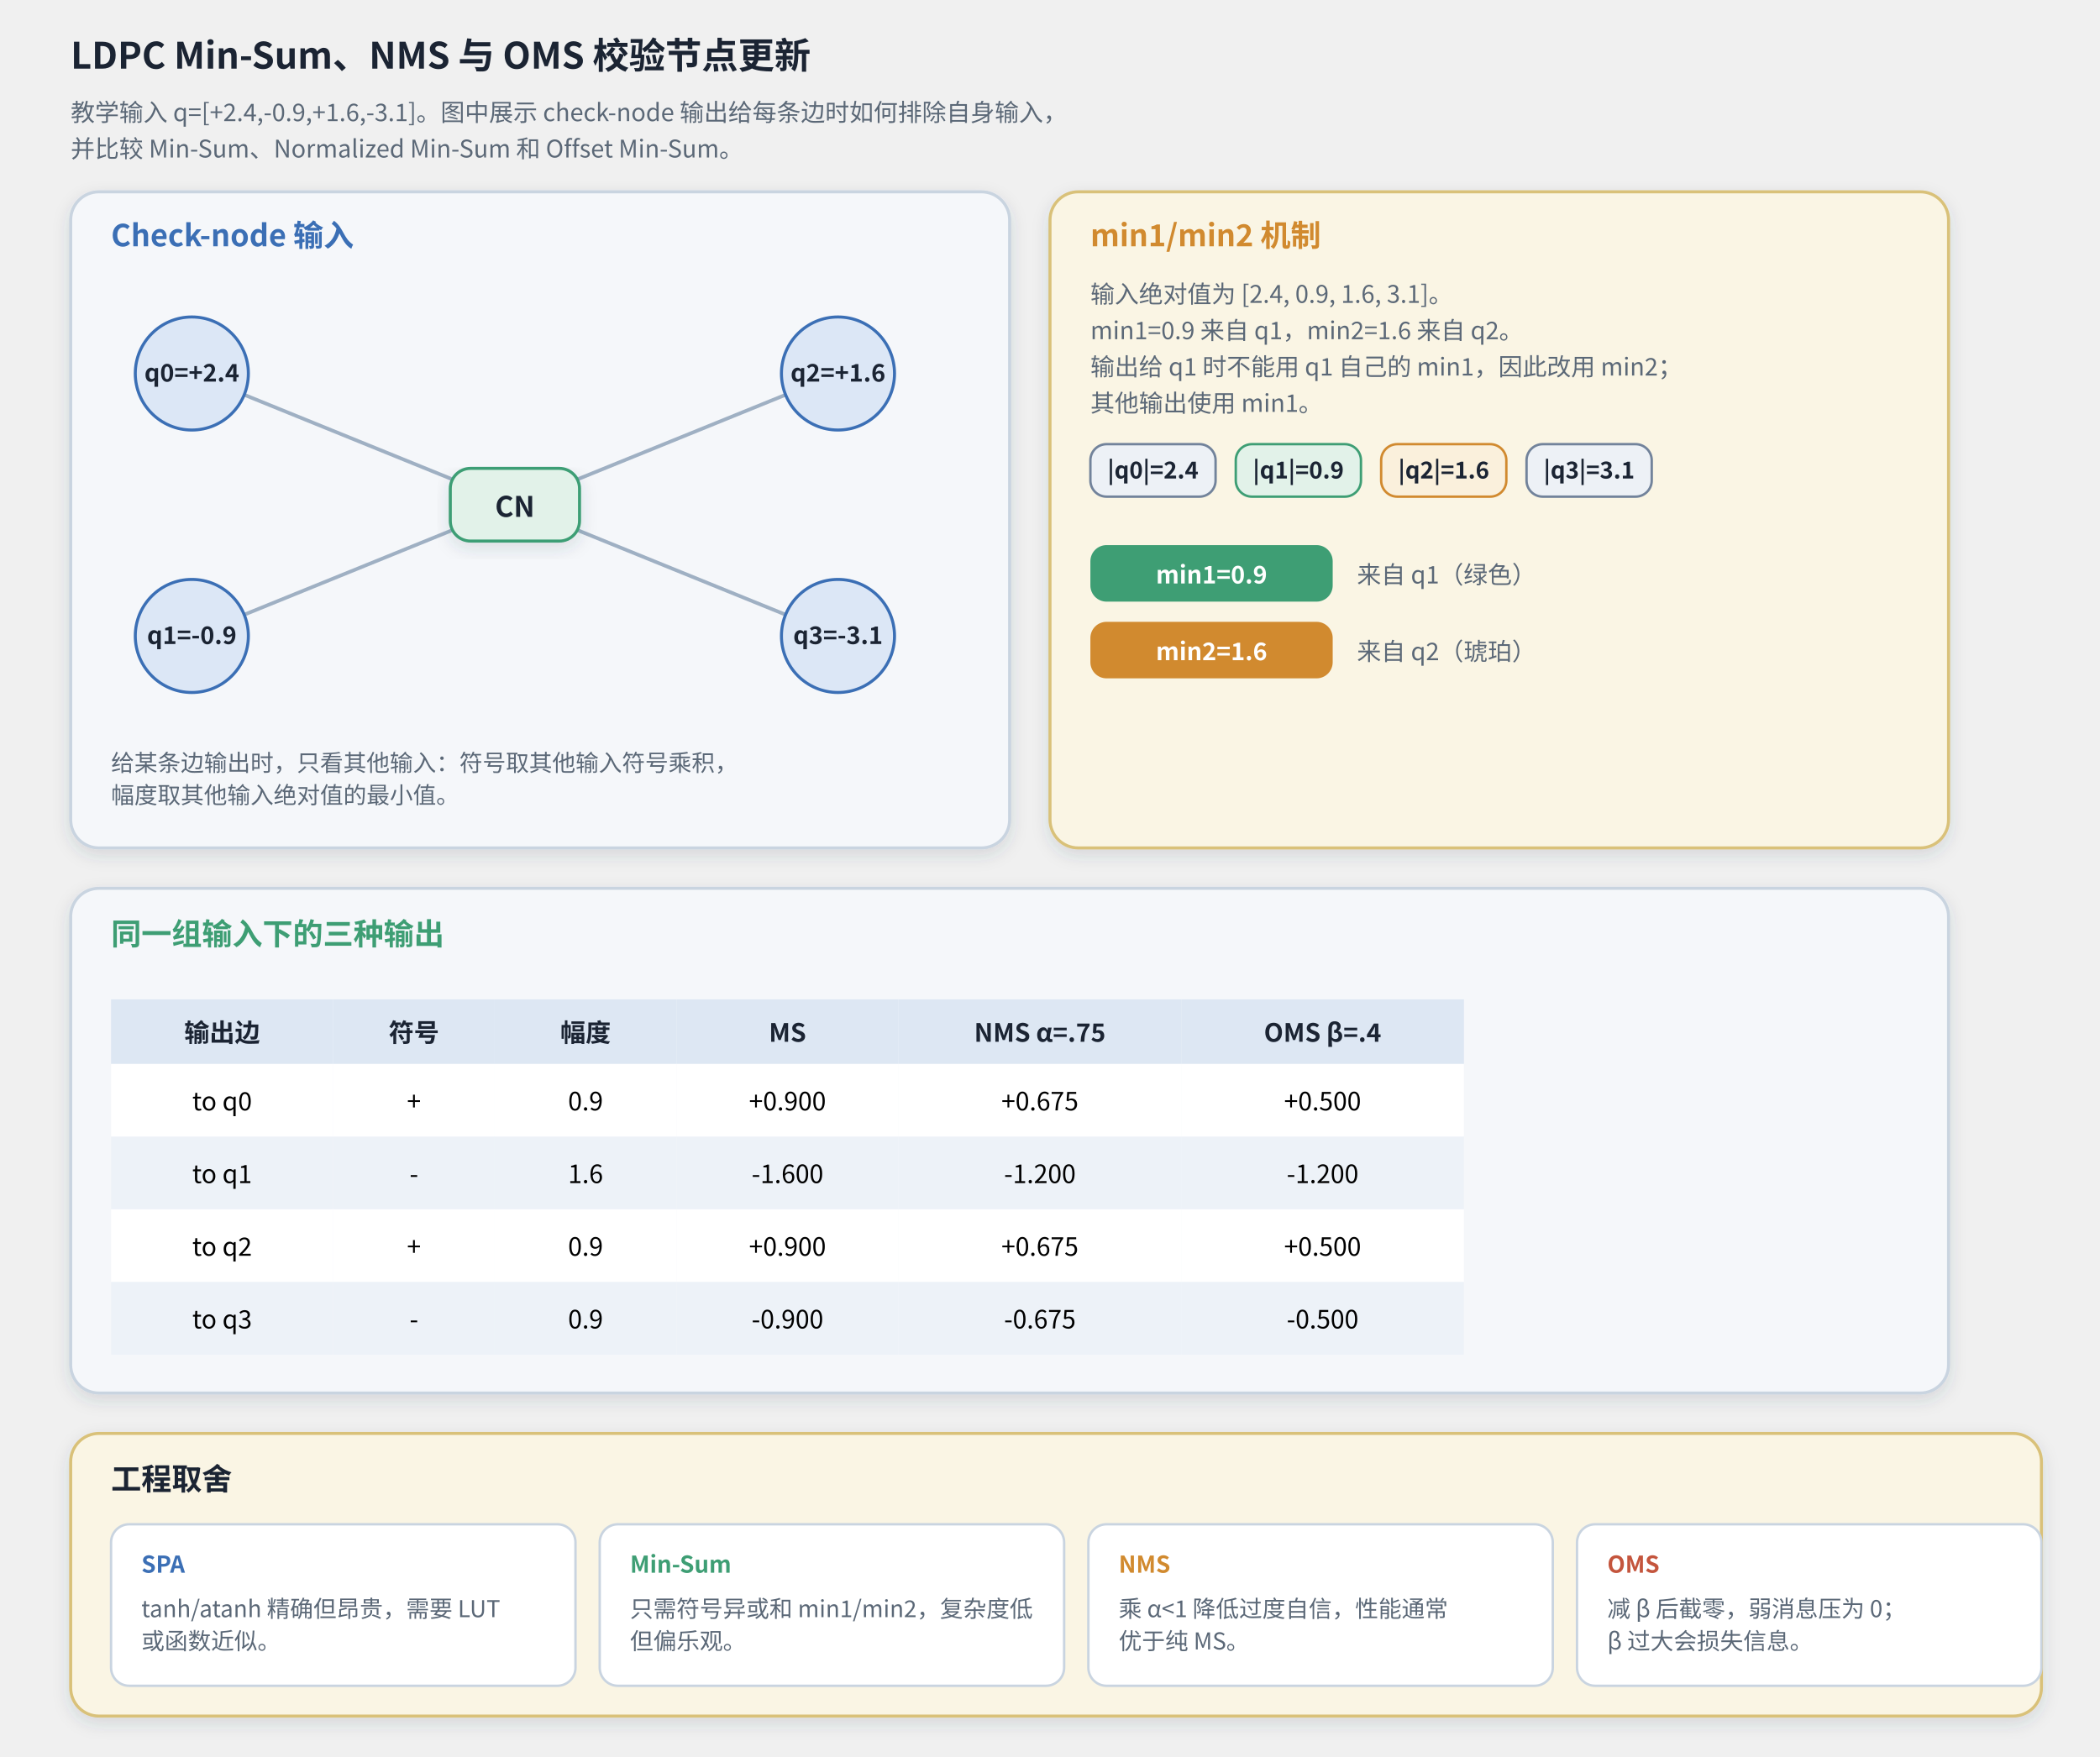
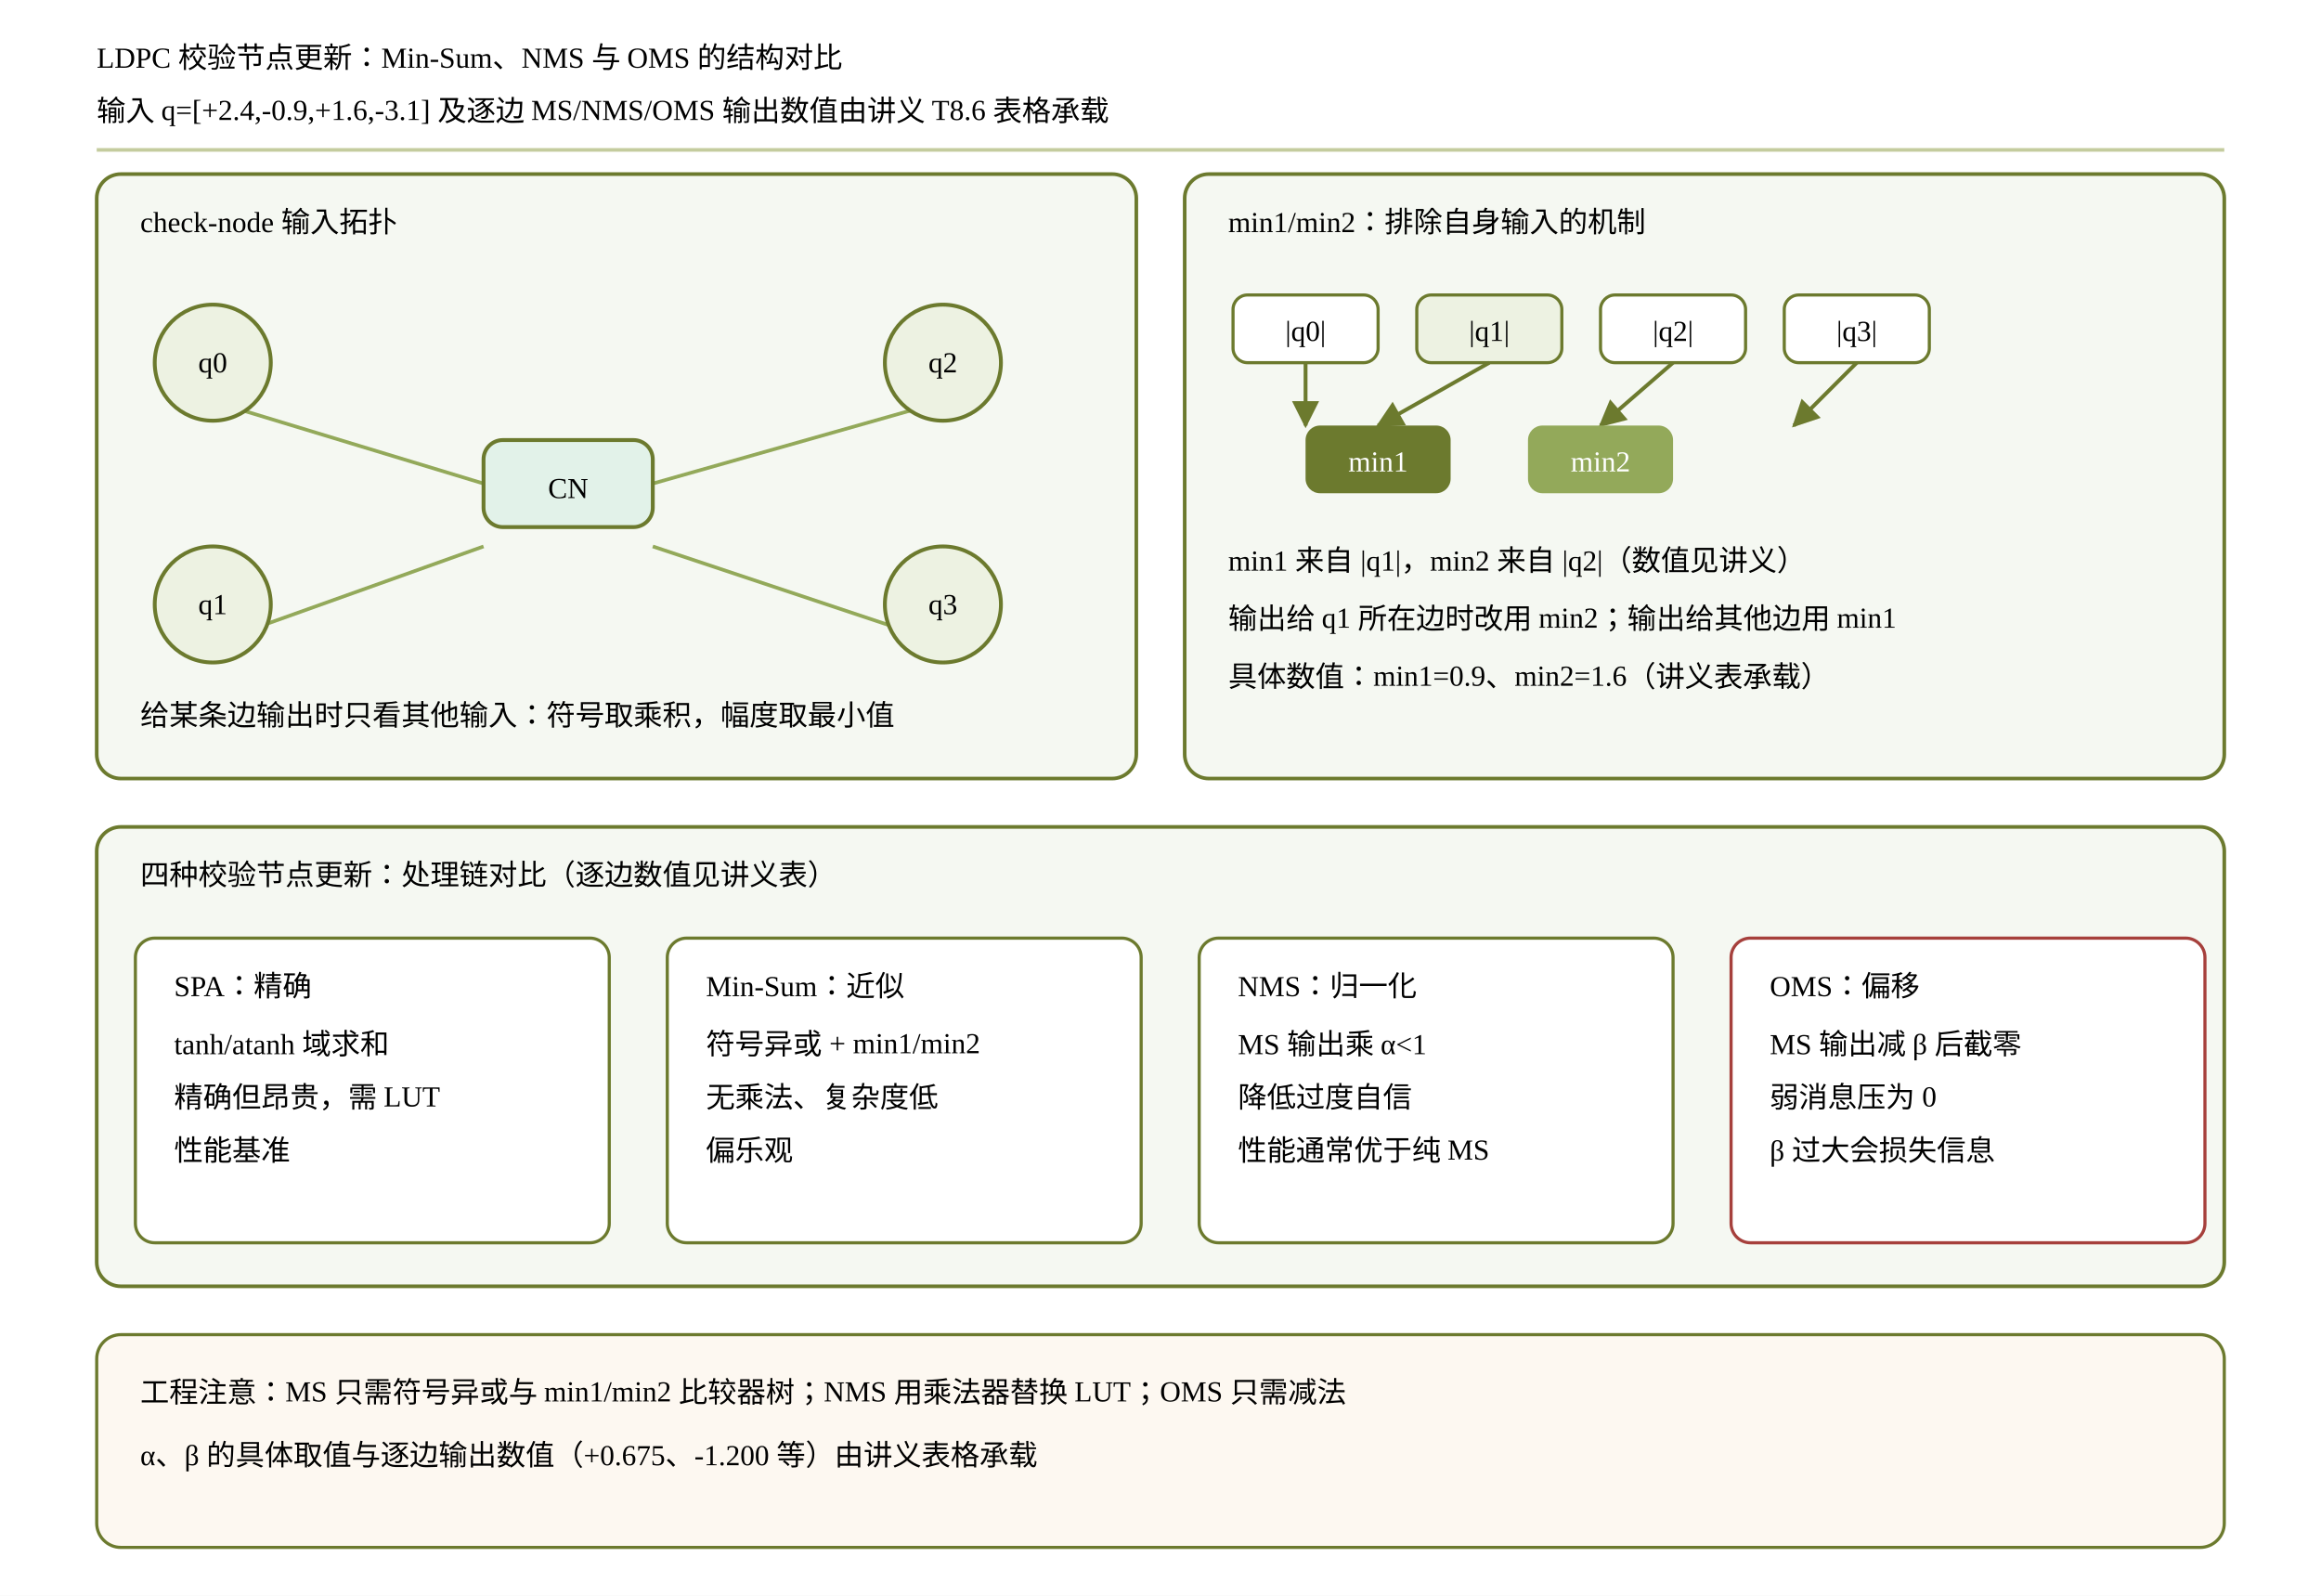
- <svg xmlns="http://www.w3.org/2000/svg" width="1040" height="870" viewBox="0 0 1040 870" role="img" font-family="'Noto Sans CJK SC','Source Han Sans SC','PingFang SC','Microsoft YaHei',system-ui,sans-serif">
+ <svg xmlns="http://www.w3.org/2000/svg" viewBox="0 0 960 660" width="960" height="660" role="img">
+   <rect width="960" height="660" fill="#ffffff" />
  <defs>
-     <filter id="soft" x="-10%" y="-10%" width="125%" height="135%">
-       <feDropShadow dx="0" dy="3" stdDeviation="4" flood-color="#334155" flood-opacity="0.14" />
-     </filter>
+     <marker id="arrow" viewBox="0 0 10 10" refX="9" refY="5" markerWidth="7" markerHeight="7" orient="auto-start-reverse">
+       <path d="M 0 0 L 10 5 L 0 10 z" fill="#6C7A2E" />
+     </marker>
  </defs>
-   <text x="35" y="34" font-size="18" font-weight="700" class="free" fill="#1B2433">LDPC Min-Sum、NMS 与 OMS 校验节点更新</text>
-   <text x="35" y="60" font-size="12" class="free" fill="#5B6877">教学输入 q=[+2.4,-0.9,+1.6,-3.1]。图中展示 check-node 输出给每条边时如何排除自身输入，</text>
-   <text x="35" y="78" font-size="12" class="free" fill="#5B6877">并比较 Min-Sum、Normalized Min-Sum 和 Offset Min-Sum。</text>
-   <g filter="url(#soft)">
-     <rect x="35" y="95" width="465" height="325" rx="14" fill="#F5F7FA" stroke="#C9D4E0" stroke-width="1.5" />
-   </g>
-   <text x="55" y="122" font-size="15" font-weight="700" fill="#3B6FB5">Check-node 输入</text>
-   <g stroke="#9FB0C3" stroke-width="1.8">
-     <line x1="95" y1="185" x2="255" y2="250" />
-     <line x1="95" y1="315" x2="255" y2="250" />
-     <line x1="415" y1="185" x2="255" y2="250" />
-     <line x1="415" y1="315" x2="255" y2="250" />
-   </g>
-   <g filter="url(#soft)">
-     <rect x="223" y="232" width="64" height="36" rx="10" fill="#E2F2E9" stroke="#3E9E74" stroke-width="1.5" />
-   </g>
-   <text x="255" y="256" font-size="14" font-weight="700" fill="#1B2433" text-anchor="middle">CN</text>
-   <g font-size="12" font-weight="700" fill="#1B2433" text-anchor="middle">
-     <circle cx="95" cy="185" r="28" fill="#DCE7F6" stroke="#3B6FB5" stroke-width="1.5" />
-     <text x="95" y="189">q0=+2.4</text>
-     <circle cx="95" cy="315" r="28" fill="#DCE7F6" stroke="#3B6FB5" stroke-width="1.5" />
-     <text x="95" y="319">q1=-0.9</text>
-     <circle cx="415" cy="185" r="28" fill="#DCE7F6" stroke="#3B6FB5" stroke-width="1.5" />
-     <text x="415" y="189">q2=+1.6</text>
-     <circle cx="415" cy="315" r="28" fill="#DCE7F6" stroke="#3B6FB5" stroke-width="1.5" />
-     <text x="415" y="319">q3=-3.1</text>
-   </g>
-   <text x="55" y="382" font-size="11.5" fill="#5B6877">给某条边输出时，只看其他输入：符号取其他输入符号乘积，</text>
-   <text x="55" y="398" font-size="11.5" fill="#5B6877">幅度取其他输入绝对值的最小值。</text>
-   <g filter="url(#soft)">
-     <rect x="520" y="95" width="445" height="325" rx="14" fill="#FAF5E4" stroke="#D9C179" stroke-width="1.5" />
-   </g>
-   <text x="540" y="122" font-size="15" font-weight="700" fill="#D18A2F">min1/min2 机制</text>
-   <text x="540" y="150" font-size="12" fill="#5B6877">输入绝对值为 [2.4, 0.9, 1.6, 3.1]。</text>
-   <text x="540" y="168" font-size="12" fill="#5B6877">min1=0.9 来自 q1，min2=1.6 来自 q2。</text>
-   <text x="540" y="186" font-size="12" fill="#5B6877">输出给 q1 时不能用 q1 自己的 min1，因此改用 min2；</text>
-   <text x="540" y="204" font-size="12" fill="#5B6877">其他输出使用 min1。</text>
-   <g font-size="11.5" font-weight="700" fill="#1B2433" text-anchor="middle">
-     <rect x="540" y="220" width="62" height="26" rx="8" fill="#EDF1F6" stroke="#72839B" stroke-width="1.2" />
-     <text x="571" y="237" text-anchor="middle">|q0|=2.4</text>
-     <rect x="612" y="220" width="62" height="26" rx="8" fill="#E2F2E9" stroke="#3E9E74" stroke-width="1.2" />
-     <text x="643" y="237" text-anchor="middle">|q1|=0.9</text>
-     <rect x="684" y="220" width="62" height="26" rx="8" fill="#FAF0DC" stroke="#D18A2F" stroke-width="1.2" />
-     <text x="715" y="237" text-anchor="middle">|q2|=1.6</text>
-     <rect x="756" y="220" width="62" height="26" rx="8" fill="#EDF1F6" stroke="#72839B" stroke-width="1.2" />
-     <text x="787" y="237" text-anchor="middle">|q3|=3.1</text>
-   </g>
-   <g font-size="12" font-weight="700" fill="#1B2433">
-     <rect x="540" y="270" width="120" height="28" rx="8" fill="#3E9E74" />
-     <text x="600" y="289" fill="#FFFFFF" text-anchor="middle">min1=0.9</text>
-     <text x="672" y="289" fill="#5B6877" font-weight="400">来自 q1（绿色）</text>
-     <rect x="540" y="308" width="120" height="28" rx="8" fill="#D18A2F" />
-     <text x="600" y="327" fill="#FFFFFF" text-anchor="middle">min2=1.6</text>
-     <text x="672" y="327" fill="#5B6877" font-weight="400">来自 q2（琥珀）</text>
-   </g>
-   <g filter="url(#soft)">
-     <rect x="35" y="440" width="930" height="250" rx="14" fill="#F5F7FA" stroke="#C9D4E0" stroke-width="1.5" />
-   </g>
-   <text x="55" y="468" font-size="15" font-weight="700" fill="#3E9E74">同一组输入下的三种输出</text>
-   <g font-size="12.5" text-anchor="middle">
-     <rect x="55" y="495" width="110" height="32" fill="#DDE7F3" />
-     <text x="110" y="516" font-weight="700" fill="#1B2433">输出边</text>
-     <rect x="165" y="495" width="80" height="32" fill="#DDE7F3" />
-     <text x="205" y="516" font-weight="700" fill="#1B2433">符号</text>
-     <rect x="245" y="495" width="90" height="32" fill="#DDE7F3" />
-     <text x="290" y="516" font-weight="700" fill="#1B2433">幅度</text>
-     <rect x="335" y="495" width="110" height="32" fill="#DDE7F3" />
-     <text x="390" y="516" font-weight="700" fill="#1B2433">MS</text>
-     <rect x="445" y="495" width="140" height="32" fill="#DDE7F3" />
-     <text x="515" y="516" text-anchor="middle" font-weight="700" fill="#1B2433">NMS α=.75</text>
-     <rect x="585" y="495" width="140" height="32" fill="#DDE7F3" />
-     <text x="655" y="516" font-weight="700" fill="#1B2433">OMS β=.4</text>
-     <rect x="55" y="527" width="110" height="36" fill="#FFFFFF" />
-     <text x="110" y="550">to q0</text>
-     <rect x="165" y="527" width="80" height="36" fill="#FFFFFF" />
-     <text x="205" y="550">+</text>
-     <rect x="245" y="527" width="90" height="36" fill="#FFFFFF" />
-     <text x="290" y="550">0.9</text>
-     <rect x="335" y="527" width="110" height="36" fill="#FFFFFF" />
-     <text x="390" y="550">+0.900</text>
-     <rect x="445" y="527" width="140" height="36" fill="#FFFFFF" />
-     <text x="515" y="550">+0.675</text>
-     <rect x="585" y="527" width="140" height="36" fill="#FFFFFF" />
-     <text x="655" y="550">+0.500</text>
-     <rect x="55" y="563" width="110" height="36" fill="#EDF2F8" />
-     <text x="110" y="586">to q1</text>
-     <rect x="165" y="563" width="80" height="36" fill="#EDF2F8" />
-     <text x="205" y="586">-</text>
-     <rect x="245" y="563" width="90" height="36" fill="#EDF2F8" />
-     <text x="290" y="586">1.6</text>
-     <rect x="335" y="563" width="110" height="36" fill="#EDF2F8" />
-     <text x="390" y="586">-1.600</text>
-     <rect x="445" y="563" width="140" height="36" fill="#EDF2F8" />
-     <text x="515" y="586">-1.200</text>
-     <rect x="585" y="563" width="140" height="36" fill="#EDF2F8" />
-     <text x="655" y="586">-1.200</text>
-     <rect x="55" y="599" width="110" height="36" fill="#FFFFFF" />
-     <text x="110" y="622">to q2</text>
-     <rect x="165" y="599" width="80" height="36" fill="#FFFFFF" />
-     <text x="205" y="622">+</text>
-     <rect x="245" y="599" width="90" height="36" fill="#FFFFFF" />
-     <text x="290" y="622">0.9</text>
-     <rect x="335" y="599" width="110" height="36" fill="#FFFFFF" />
-     <text x="390" y="622">+0.900</text>
-     <rect x="445" y="599" width="140" height="36" fill="#FFFFFF" />
-     <text x="515" y="622">+0.675</text>
-     <rect x="585" y="599" width="140" height="36" fill="#FFFFFF" />
-     <text x="655" y="622">+0.500</text>
-     <rect x="55" y="635" width="110" height="36" fill="#EDF2F8" />
-     <text x="110" y="658">to q3</text>
-     <rect x="165" y="635" width="80" height="36" fill="#EDF2F8" />
-     <text x="205" y="658">-</text>
-     <rect x="245" y="635" width="90" height="36" fill="#EDF2F8" />
-     <text x="290" y="658">0.9</text>
-     <rect x="335" y="635" width="110" height="36" fill="#EDF2F8" />
-     <text x="390" y="658">-0.900</text>
-     <rect x="445" y="635" width="140" height="36" fill="#EDF2F8" />
-     <text x="515" y="658">-0.675</text>
-     <rect x="585" y="635" width="140" height="36" fill="#EDF2F8" />
-     <text x="655" y="658">-0.500</text>
-   </g>
-   <g filter="url(#soft)">
-     <rect x="35" y="710" width="976" height="140" rx="14" fill="#FAF5E4" stroke="#D9C179" stroke-width="1.5" />
-   </g>
-   <text x="55" y="738" font-size="15" font-weight="700" fill="#1B2433">工程取舍</text>
-   <g font-size="11.5">
-     <rect x="55" y="755" width="230" height="80" rx="9" fill="#FFFFFF" stroke="#C9D4E0" stroke-width="1.2" />
-     <text x="70" y="779" font-weight="700" fill="#3B6FB5">SPA</text>
-     <text x="70" y="801" fill="#5B6877">tanh/atanh 精确但昂贵，需要 LUT</text>
-     <text x="70" y="817" fill="#5B6877">或函数近似。</text>
-     <rect x="297" y="755" width="230" height="80" rx="9" fill="#FFFFFF" stroke="#C9D4E0" stroke-width="1.2" />
-     <text x="312" y="779" font-weight="700" fill="#3E9E74">Min-Sum</text>
-     <text x="312" y="801" fill="#5B6877">只需符号异或和 min1/min2，复杂度低</text>
-     <text x="312" y="817" fill="#5B6877">但偏乐观。</text>
-     <rect x="539" y="755" width="230" height="80" rx="9" fill="#FFFFFF" stroke="#C9D4E0" stroke-width="1.2" />
-     <text x="554" y="779" font-weight="700" fill="#D18A2F">NMS</text>
-     <text x="554" y="801" fill="#5B6877">乘 α&lt;1 降低过度自信，性能通常</text>
-     <text x="554" y="817" fill="#5B6877">优于纯 MS。</text>
-     <rect x="781" y="755" width="230" height="80" rx="9" fill="#FFFFFF" stroke="#C9D4E0" stroke-width="1.2" />
-     <text x="796" y="779" font-weight="700" fill="#C4553D">OMS</text>
-     <text x="796" y="801" fill="#5B6877">减 β 后截零，弱消息压为 0；</text>
-     <text x="796" y="817" fill="#5B6877">β 过大会损失信息。</text>
-   </g>
+   <style>
+     .title {{ font-family: "Noto Sans CJK SC", "Droid Sans Fallback", sans-serif; font-size: 18px; font-weight: bold; fill: #111; }}
+     .label {{ font-family: "Noto Sans CJK SC", "Droid Sans Fallback", sans-serif; font-size: 14px; font-weight: bold; fill: #222; }}
+     .small {{ font-family: "Noto Sans CJK SC", "Droid Sans Fallback", sans-serif; font-size: 12px; fill: #333; }}
+     .note  {{ font-family: "Noto Sans CJK SC", "Droid Sans Fallback", sans-serif; font-size: 11px; fill: #5C6B7C; }}
+     .node  {{ font-family: "Noto Sans CJK SC", "Droid Sans Fallback", sans-serif; font-size: 12px; font-weight: bold; fill: #222; }}
+   </style>
+   <text x="40" y="28" class="title">LDPC 校验节点更新：Min-Sum、NMS 与 OMS 的结构对比</text>
+   <text x="40" y="50" class="small">输入 q=[+2.4,-0.9,+1.6,-3.1] 及逐边 MS/NMS/OMS 输出数值由讲义 T8.6 表格承载</text>
+   <line x1="40" y1="62" x2="920" y2="62" stroke="#C4CC9E" stroke-width="1.5" />
+   <rect x="40" y="72" width="430" height="250" rx="10" fill="#F5F8F2" stroke="#6C7A2E" stroke-width="1.5" />
+   <text x="58" y="96" class="label">check-node 输入拓扑</text>
+   <line x1="88" y1="166" x2="200" y2="200" stroke="#93A95A" stroke-width="1.5" />
+   <line x1="88" y1="266" x2="200" y2="226" stroke="#93A95A" stroke-width="1.5" />
+   <line x1="390" y1="166" x2="270" y2="200" stroke="#93A95A" stroke-width="1.5" />
+   <line x1="390" y1="266" x2="270" y2="226" stroke="#93A95A" stroke-width="1.5" />
+   <circle cx="88" cy="150" r="24" fill="#EDF2E2" stroke="#6C7A2E" stroke-width="1.6" />
+   <text x="88" y="154" text-anchor="middle" class="node">q0</text>
+   <circle cx="88" cy="250" r="24" fill="#EDF2E2" stroke="#6C7A2E" stroke-width="1.6" />
+   <text x="88" y="254" text-anchor="middle" class="node">q1</text>
+   <circle cx="390" cy="150" r="24" fill="#EDF2E2" stroke="#6C7A2E" stroke-width="1.6" />
+   <text x="390" y="154" text-anchor="middle" class="node">q2</text>
+   <circle cx="390" cy="250" r="24" fill="#EDF2E2" stroke="#6C7A2E" stroke-width="1.6" />
+   <text x="390" y="254" text-anchor="middle" class="node">q3</text>
+   <rect x="200" y="182" width="70" height="36" rx="8" fill="#E2F2E9" stroke="#6C7A2E" stroke-width="1.6" />
+   <text x="235" y="206" text-anchor="middle" class="node">CN</text>
+   <text x="58" y="300" class="note">给某条边输出时只看其他输入：符号取乘积，幅度取最小值</text>
+   <rect x="490" y="72" width="430" height="250" rx="10" fill="#F5F8F2" stroke="#6C7A2E" stroke-width="1.5" />
+   <text x="508" y="96" class="label">min1/min2：排除自身输入的机制</text>
+   <rect x="510" y="122" width="60" height="28" rx="6" fill="#FFFFFF" stroke="#6C7A2E" stroke-width="1.3" />
+   <text x="540" y="141" text-anchor="middle" class="small">|q0|</text>
+   <rect x="586" y="122" width="60" height="28" rx="6" fill="#EDF2E2" stroke="#6C7A2E" stroke-width="1.3" />
+   <text x="616" y="141" text-anchor="middle" class="small">|q1|</text>
+   <rect x="662" y="122" width="60" height="28" rx="6" fill="#FFFFFF" stroke="#6C7A2E" stroke-width="1.3" />
+   <text x="692" y="141" text-anchor="middle" class="small">|q2|</text>
+   <rect x="738" y="122" width="60" height="28" rx="6" fill="#FFFFFF" stroke="#6C7A2E" stroke-width="1.3" />
+   <text x="768" y="141" text-anchor="middle" class="small">|q3|</text>
+   <path d="M 540 150 L 540 176" stroke="#6C7A2E" stroke-width="1.6" marker-end="url(#arrow)" />
+   <path d="M 616 150 L 570 176" stroke="#6C7A2E" stroke-width="1.6" marker-end="url(#arrow)" />
+   <path d="M 692 150 L 662 176" stroke="#6C7A2E" stroke-width="1.6" marker-end="url(#arrow)" />
+   <path d="M 768 150 L 742 176" stroke="#6C7A2E" stroke-width="1.6" marker-end="url(#arrow)" />
+   <rect x="540" y="176" width="60" height="28" rx="6" fill="#6C7A2E" />
+   <text x="570" y="195" text-anchor="middle" class="small" fill="#FFFFFF">min1</text>
+   <rect x="632" y="176" width="60" height="28" rx="6" fill="#93A95A" />
+   <text x="662" y="195" text-anchor="middle" class="small" fill="#FFFFFF">min2</text>
+   <text x="508" y="236" class="small">min1 来自 |q1|，min2 来自 |q2|（数值见讲义）</text>
+   <text x="508" y="260" class="note">输出给 q1 所在边时改用 min2；输出给其他边用 min1</text>
+   <text x="508" y="284" class="note">具体数值：min1=0.9、min2=1.6（讲义表承载）</text>
+   <rect x="40" y="342" width="880" height="190" rx="10" fill="#F5F8F2" stroke="#6C7A2E" stroke-width="1.5" />
+   <text x="58" y="366" class="label">四种校验节点更新：处理链对比（逐边数值见讲义表）</text>
+   <rect x="56" y="388" width="196" height="126" rx="8" fill="#FFFFFF" stroke="#6C7A2E" stroke-width="1.3" />
+   <text x="72" y="412" class="small">SPA：精确</text>
+   <text x="72" y="436" class="note">tanh/atanh 域求和</text>
+   <text x="72" y="458" class="note">精确但昂贵，需 LUT</text>
+   <text x="72" y="480" class="note">性能基准</text>
+   <rect x="276" y="388" width="196" height="126" rx="8" fill="#FFFFFF" stroke="#6C7A2E" stroke-width="1.3" />
+   <text x="292" y="412" class="small">Min-Sum：近似</text>
+   <text x="292" y="436" class="note">符号异或 + min1/min2</text>
+   <text x="292" y="458" class="note">无乘法、复杂度低</text>
+   <text x="292" y="480" class="note">偏乐观</text>
+   <rect x="496" y="388" width="196" height="126" rx="8" fill="#FFFFFF" stroke="#6C7A2E" stroke-width="1.3" />
+   <text x="512" y="412" class="small">NMS：归一化</text>
+   <text x="512" y="436" class="note">MS 输出乘 α&lt;1</text>
+   <text x="512" y="458" class="note">降低过度自信</text>
+   <text x="512" y="480" class="note">性能通常优于纯 MS</text>
+   <rect x="716" y="388" width="196" height="126" rx="8" fill="#FFFFFF" stroke="#A6403C" stroke-width="1.3" />
+   <text x="732" y="412" class="small">OMS：偏移</text>
+   <text x="732" y="436" class="note">MS 输出减 β 后截零</text>
+   <text x="732" y="458" class="note">弱消息压为 0</text>
+   <text x="732" y="480" class="note">β 过大会损失信息</text>
+   <rect x="40" y="552" width="880" height="88" rx="10" fill="#FDF8F1" stroke="#6C7A2E" stroke-width="1.3" />
+   <text x="58" y="580" class="small">工程注意：MS 只需符号异或与 min1/min2 比较器树；NMS 用乘法器替换 LUT；OMS 只需减法</text>
+   <text x="58" y="606" class="note">α、β 的具体取值与逐边输出数值（+0.675、-1.200 等）由讲义表格承载</text>
</svg>
